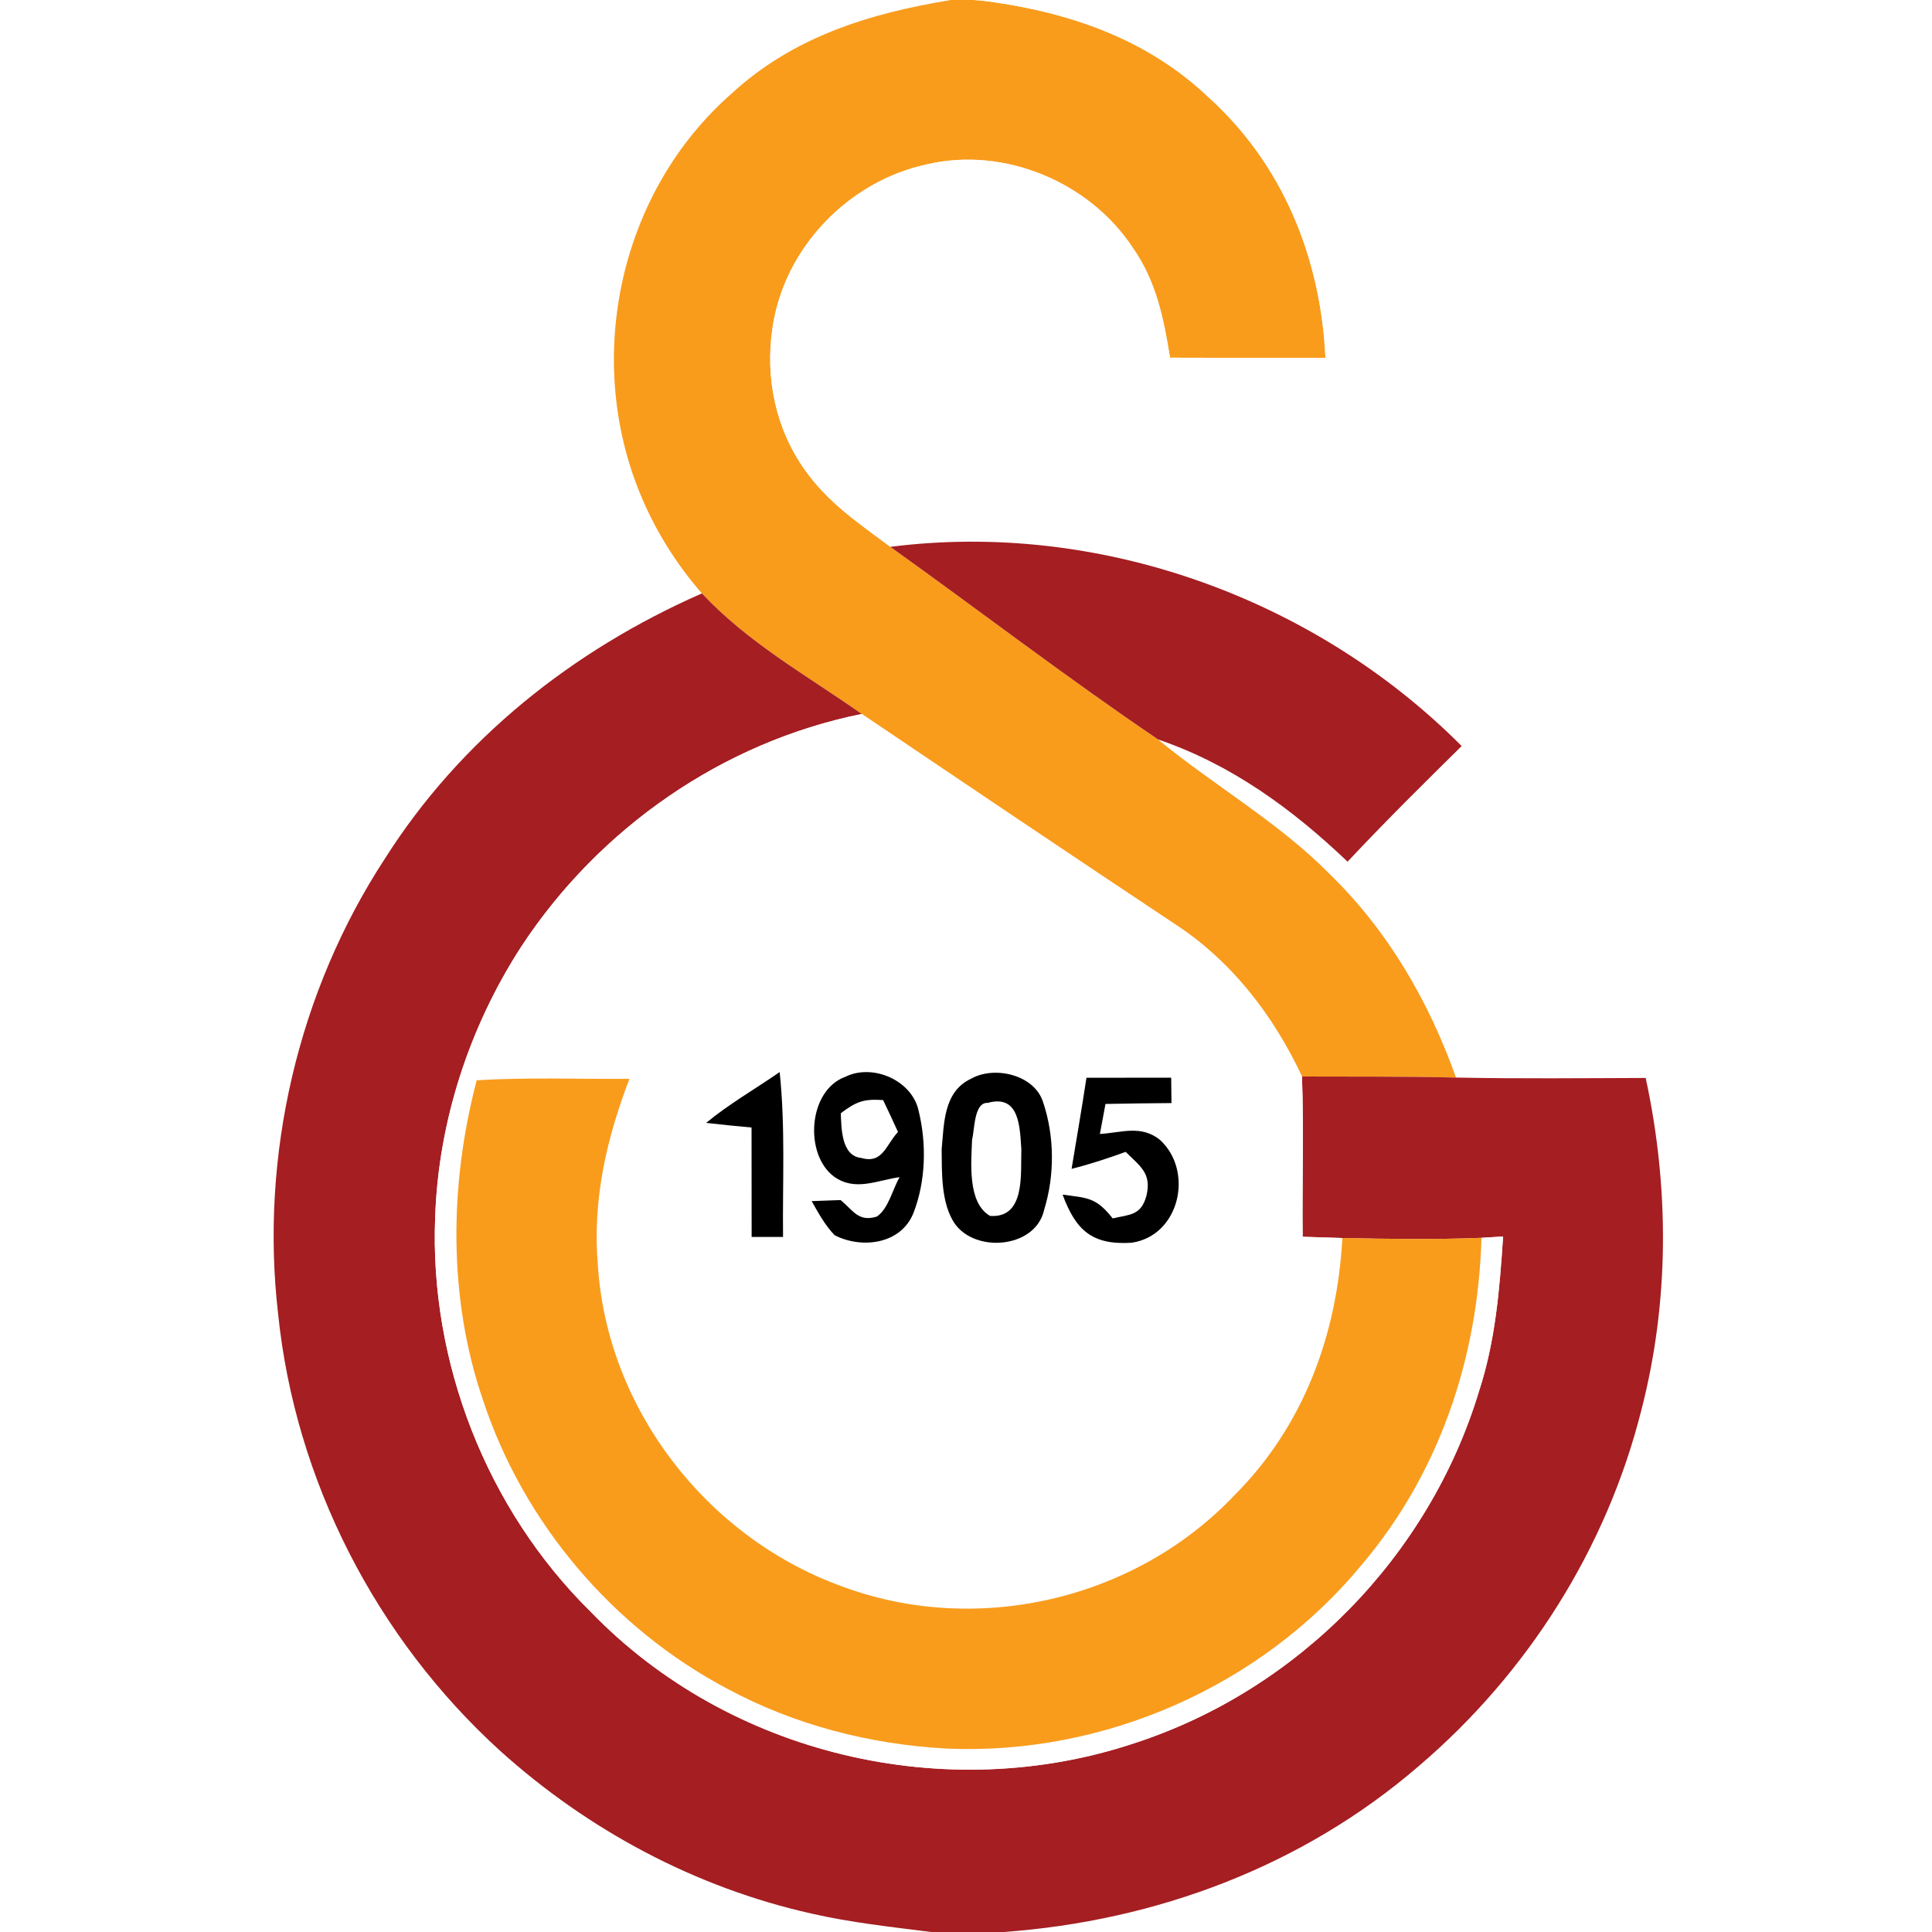
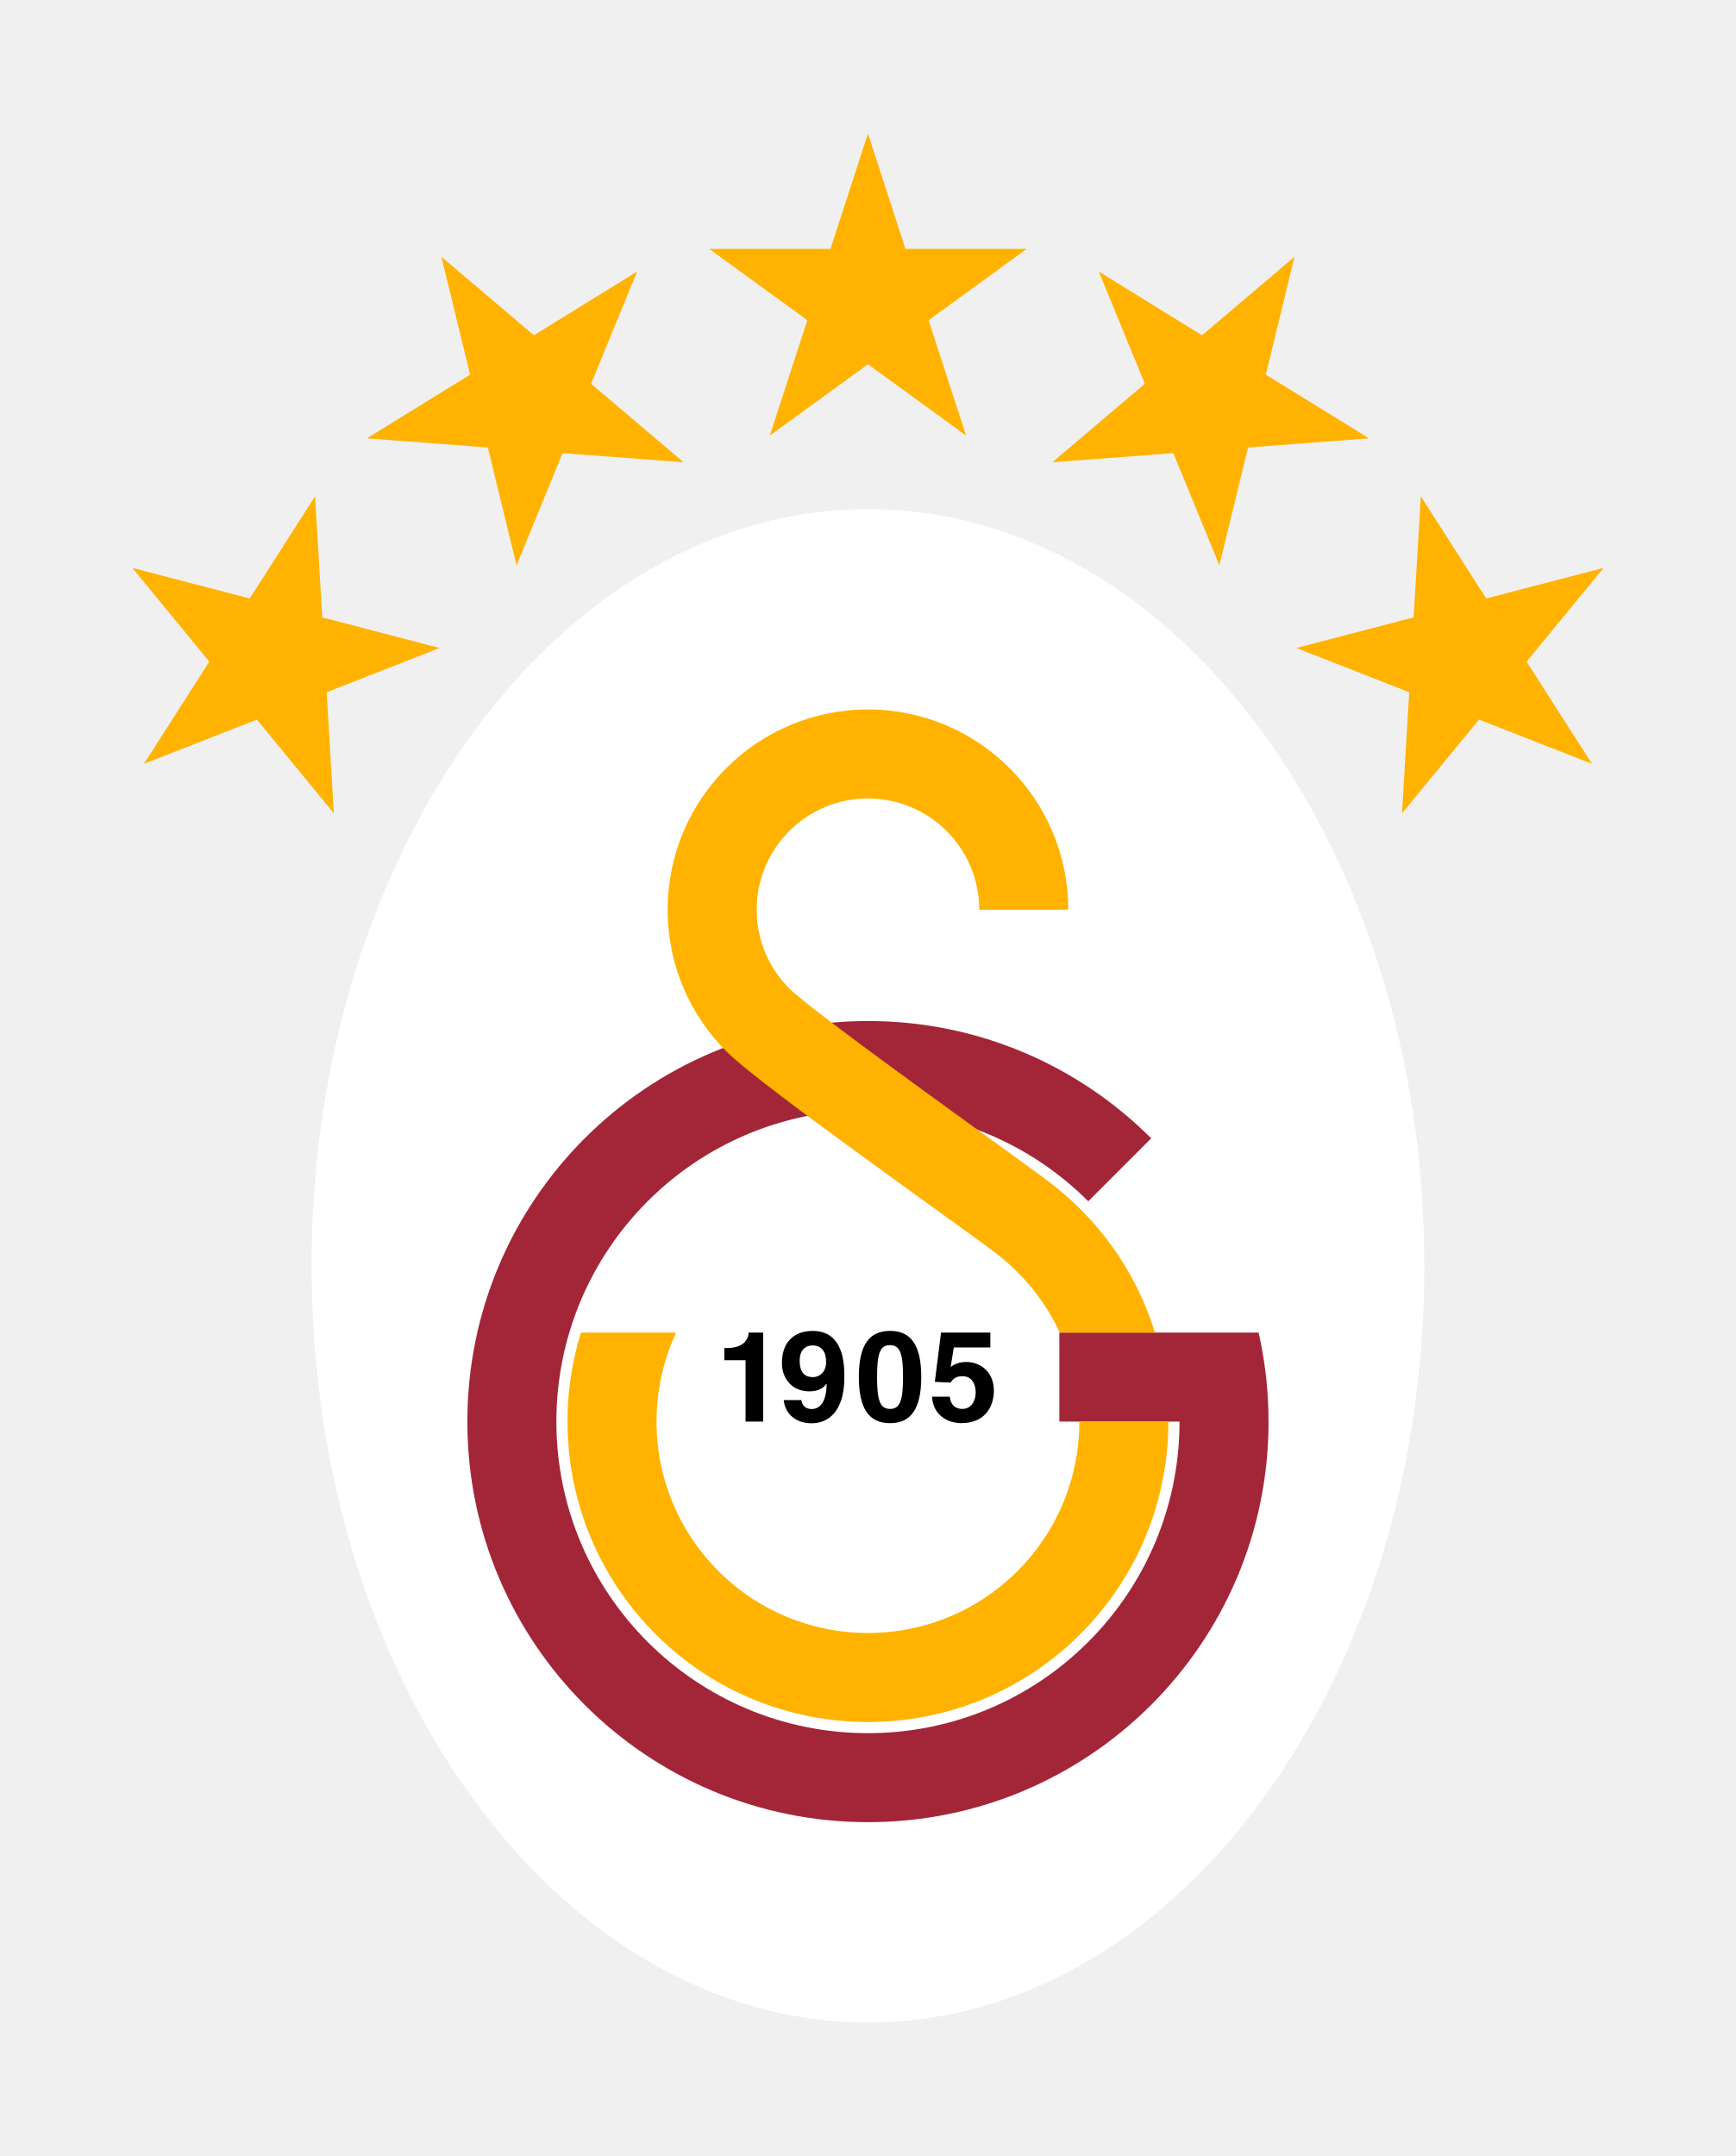
- <svg xmlns="http://www.w3.org/2000/svg" version="1.1" viewBox="0 0 200 200" width="200.0pt" height="200.0pt">
-   <path d="M 0.00 0.00 L 98.45 0.00 C 90.02 1.38 82.12 3.80 75.71 9.71 C 64.25 19.78 60.49 36.73 66.16 50.84 C 67.71 54.71 69.92 58.28 72.66 61.43 C 59.32 67.29 47.69 76.51 39.85 88.88 C 30.84 102.65 26.90 119.68 28.79 136.01 C 30.56 153.27 38.95 169.58 51.77 181.24 C 60.90 189.47 71.99 195.40 84.00 198.09 C 88.04 199.02 92.29 199.48 96.41 200.00 L 0.00 200.00 L 0.00 0.00 Z" fill="#ffffff" />
-   <path d="M 98.45 0.00 L 100.80 0.00 L 101.61 0.06 L 102.34 0.15 C 110.79 1.31 118.73 4.04 125.02 9.99 C 132.79 16.96 136.73 26.70 137.21 37.04 C 131.85 37.05 126.49 37.05 121.12 37.03 C 120.47 32.98 119.70 29.14 117.30 25.70 C 112.83 18.86 103.98 15.14 95.98 17.01 C 87.84 18.74 81.16 25.67 79.97 33.94 C 79.19 39.07 80.29 44.39 83.31 48.63 C 85.69 52.02 88.90 54.17 92.17 56.61 C 101.42 63.23 110.47 70.17 119.89 76.55 C 125.73 81.34 132.37 85.12 137.59 90.41 C 143.69 96.32 147.89 103.59 150.74 111.55 C 145.42 111.42 140.10 111.46 134.78 111.44 C 131.78 105.06 127.44 99.41 121.46 95.56 C 110.68 88.39 99.94 81.16 89.21 73.91 C 83.36 69.81 77.51 66.59 72.66 61.43 C 69.92 58.28 67.71 54.71 66.16 50.84 C 60.49 36.73 64.25 19.78 75.71 9.71 C 82.12 3.80 90.02 1.38 98.45 0.00 Z" fill="#f99c1c" />
-   <path d="M 100.80 0.00 L 200.00 0.00 L 200.00 200.00 L 103.91 200.00 C 119.69 198.85 134.82 193.21 146.85 182.84 C 158.11 173.25 166.32 160.30 169.92 145.94 C 172.82 134.70 172.81 122.92 170.36 111.59 C 163.82 111.61 157.27 111.68 150.74 111.55 C 147.89 103.59 143.69 96.32 137.59 90.41 C 132.37 85.12 125.73 81.34 119.89 76.55 C 127.44 79.12 133.78 83.74 139.50 89.20 C 143.33 85.11 147.32 81.16 151.31 77.23 C 136.03 61.88 113.69 53.86 92.17 56.61 C 88.90 54.17 85.69 52.02 83.31 48.63 C 80.29 44.39 79.19 39.07 79.97 33.94 C 81.16 25.67 87.84 18.74 95.98 17.01 C 103.98 15.14 112.83 18.86 117.30 25.70 C 119.70 29.14 120.47 32.98 121.12 37.03 C 126.49 37.05 131.85 37.05 137.21 37.04 C 136.73 26.70 132.79 16.96 125.02 9.99 C 118.73 4.04 110.79 1.31 102.34 0.15 L 101.61 0.06 L 100.80 0.00 Z" fill="#ffffff" />
-   <path d="M 92.17 56.61 C 113.69 53.86 136.03 61.88 151.31 77.23 C 147.32 81.16 143.33 85.11 139.50 89.20 C 133.78 83.74 127.44 79.12 119.89 76.55 C 110.47 70.17 101.42 63.23 92.17 56.61 Z" fill="#a51e22" />
-   <path d="M 72.66 61.43 C 77.51 66.59 83.36 69.81 89.21 73.91 C 74.80 76.82 62.02 85.73 53.97 97.98 C 48.59 106.28 45.38 116.10 45.05 125.99 C 44.44 141.03 50.41 156.28 61.15 166.85 C 75.47 181.68 97.93 186.96 117.45 180.45 C 134.38 174.94 147.94 161.08 153.10 144.04 C 154.81 138.81 155.24 133.45 155.60 128.00 L 153.36 128.14 C 148.57 128.33 143.76 128.26 138.96 128.16 C 137.59 128.12 136.22 128.08 134.85 128.03 C 134.79 122.50 134.98 116.96 134.78 111.44 C 140.10 111.46 145.42 111.42 150.74 111.55 C 157.27 111.68 163.82 111.61 170.36 111.59 C 172.81 122.92 172.82 134.70 169.92 145.94 C 166.32 160.30 158.11 173.25 146.85 182.84 C 134.82 193.21 119.69 198.85 103.91 200.00 L 96.41 200.00 C 92.29 199.48 88.04 199.02 84.00 198.09 C 71.99 195.40 60.90 189.47 51.77 181.24 C 38.95 169.58 30.56 153.27 28.79 136.01 C 26.90 119.68 30.84 102.65 39.85 88.88 C 47.69 76.51 59.32 67.29 72.66 61.43 Z" fill="#a51e22" />
-   <path d="M 89.21 73.91 C 99.94 81.16 110.68 88.39 121.46 95.56 C 127.44 99.41 131.78 105.06 134.78 111.44 C 134.98 116.96 134.79 122.50 134.85 128.03 C 136.22 128.08 137.59 128.12 138.96 128.16 C 138.43 138.17 134.95 147.63 127.79 154.79 C 117.45 165.69 100.93 169.48 86.88 164.12 C 73.04 158.99 62.85 145.78 61.89 131.00 C 61.31 124.30 62.77 117.89 65.16 111.68 C 59.90 111.72 54.60 111.51 49.35 111.83 C 46.52 122.60 46.37 134.36 50.01 144.96 C 54.20 157.66 63.43 168.53 75.24 174.79 C 82.24 178.57 90.06 180.58 97.99 181.01 C 114.28 181.73 130.58 174.57 140.96 161.99 C 149.02 152.47 153.01 140.54 153.36 128.14 L 155.60 128.00 C 155.24 133.45 154.81 138.81 153.10 144.04 C 147.94 161.08 134.38 174.94 117.45 180.45 C 97.93 186.96 75.47 181.68 61.15 166.85 C 50.41 156.28 44.44 141.03 45.05 125.99 C 45.38 116.10 48.59 106.28 53.97 97.98 C 62.02 85.73 74.80 76.82 89.21 73.91 Z" fill="#ffffff" />
-   <path d="M 95.10 115.01 C 95.93 118.41 95.84 122.24 94.58 125.52 C 93.31 128.80 89.24 129.32 86.40 127.87 C 85.38 126.81 84.74 125.59 84.02 124.34 C 85.02 124.30 86.02 124.26 87.02 124.23 C 88.35 125.33 88.86 126.52 90.77 125.94 C 91.99 125.11 92.39 123.11 93.13 121.86 C 90.74 122.19 88.54 123.36 86.35 121.81 C 83.23 119.52 83.64 112.87 87.51 111.47 C 90.36 110.06 94.44 111.85 95.10 115.01 Z" fill="#000000" />
-   <path d="M 100.52 111.67 C 102.93 110.30 107.08 111.24 107.98 114.09 C 109.17 117.64 109.19 121.67 108.09 125.24 C 107.18 129.38 100.48 129.79 98.59 126.27 C 97.43 124.21 97.50 121.30 97.48 118.99 C 97.73 116.29 97.67 113.01 100.52 111.67 Z" fill="#000000" />
-   <path d="M 49.35 111.83 C 54.60 111.51 59.90 111.72 65.16 111.68 C 62.77 117.89 61.31 124.30 61.89 131.00 C 62.85 145.78 73.04 158.99 86.88 164.12 C 100.93 169.48 117.45 165.69 127.79 154.79 C 134.95 147.63 138.43 138.17 138.96 128.16 C 143.76 128.26 148.57 128.33 153.36 128.14 C 153.01 140.54 149.02 152.47 140.96 161.99 C 130.58 174.57 114.28 181.73 97.99 181.01 C 90.06 180.58 82.24 178.57 75.24 174.79 C 63.43 168.53 54.20 157.66 50.01 144.96 C 46.37 134.36 46.52 122.60 49.35 111.83 Z" fill="#f99c1c" />
-   <path d="M 80.71 110.98 C 81.31 116.69 81.00 122.33 81.06 128.05 C 79.98 128.05 78.89 128.05 77.81 128.05 C 77.81 124.28 77.81 120.50 77.80 116.72 C 76.23 116.58 74.66 116.42 73.10 116.24 C 75.47 114.28 78.18 112.73 80.71 110.98 Z" fill="#000000" />
-   <path d="M 112.47 111.57 C 115.39 111.56 118.32 111.56 121.24 111.56 L 121.27 114.19 C 119.00 114.20 116.72 114.24 114.44 114.28 C 114.25 115.32 114.05 116.36 113.86 117.39 C 116.11 117.25 118.11 116.43 120.07 117.99 C 123.63 121.24 122.11 127.95 117.12 128.65 C 113.02 128.90 111.36 127.33 110.00 123.67 C 112.64 124.02 113.46 123.96 115.19 126.13 C 116.97 125.71 118.12 125.84 118.68 123.78 C 119.24 121.43 118.01 120.73 116.53 119.24 C 114.69 119.91 112.83 120.52 110.93 121.00 C 111.45 117.86 111.99 114.72 112.47 111.57 Z" fill="#000000" />
-   <path d="M 91.42 113.88 C 91.95 114.98 92.46 116.08 92.96 117.18 C 91.70 118.52 91.39 120.51 89.15 119.87 C 87.09 119.66 87.10 116.78 87.04 115.24 C 88.64 114.03 89.42 113.74 91.42 113.88 Z" fill="#ffffff" />
-   <path d="M 102.25 114.17 C 105.56 113.25 105.57 116.71 105.73 118.98 C 105.64 121.42 106.19 126.14 102.49 125.87 C 100.13 124.53 100.54 120.30 100.63 117.96 C 100.90 116.98 100.81 114.09 102.25 114.17 Z" fill="#ffffff" />
+ <svg xmlns="http://www.w3.org/2000/svg" id="Galatasaray_Logo_2026_with_5_Stars" width="1905" height="2366" viewBox="0 0 1905 2366" fill="none">
+   <g clip-path="url(#bleed)">
+     <path d="M952.5 2219.47C1289.71 2219.47 1563.08 1847.71 1563.08 1389.11C1563.08 930.515 1289.71 558.75 952.5 558.75C615.286 558.75 341.92 930.515 341.92 1389.11C341.92 1847.71 615.286 2219.47 952.5 2219.47Z" fill="white" />
+     <path d="M1392.12 1560.06C1392.12 1802.85 1195.3 1999.66 952.5 1999.66C709.7 1999.66 512.88 1802.84 512.88 1560.06C512.88 1317.28 709.7 1120.46 952.5 1120.46C1073.89 1120.46 1183.8 1169.66 1263.35 1249.22L1194.27 1318.3C1132.4 1256.43 1046.91 1218.16 952.5 1218.16C763.66 1218.16 610.58 1371.24 610.58 1560.07C610.58 1748.9 763.66 1901.98 952.5 1901.98C1141.34 1901.98 1294.42 1748.9 1294.42 1560.07H1162.54V1462.38H1381.22C1388.35 1493.8 1392.11 1526.49 1392.11 1560.07L1392.12 1560.06Z" fill="#A32638" />
+     <path d="M794.9 1479.34H797.65C816.24 1479.34 821.2 1469.68 821.62 1462.37H837.49V1560.06H818.17V1492.72H794.9V1479.33V1479.34Z" fill="black" />
+     <path d="M877.58 1493.18C877.58 1478.99 886.64 1476.48 891.66 1476.48C901.7 1476.48 906.58 1483.44 906.58 1494.71C906.58 1505.98 899.05 1511.27 892.22 1511.27C884.83 1511.27 877.58 1508.07 877.58 1493.18ZM860.03 1536.45C861.7 1552.14 873.82 1561.92 890.69 1561.92C908.53 1561.92 926.61 1549.48 926.61 1511.27C926.61 1497.35 926.05 1460.55 891.81 1460.55C872.43 1460.55 858.08 1471.77 858.08 1495.97C858.08 1512.53 869.09 1526.92 888.05 1526.92C894.74 1526.92 902.41 1525.25 906.87 1518.54L907.15 1518.82C907.01 1539.51 898.92 1546.28 890.84 1546.28C884.85 1546.28 880.52 1543.38 879.41 1536.6V1536.46H860.04L860.03 1536.45Z" fill="black" />
+     <path d="M962.5 1511.08C962.5 1485.71 965.57 1476.15 976.74 1476.15C987.91 1476.15 990.98 1485.72 990.98 1511.08C990.98 1536.45 987.91 1546.15 976.74 1546.15C965.57 1546.15 962.5 1536.45 962.5 1511.07V1511.08ZM942.5 1511.08C942.5 1545.6 953.47 1561.79 976.74 1561.79C1000.01 1561.79 1010.99 1545.6 1010.99 1511.08C1010.99 1476.56 1000.01 1460.51 976.74 1460.51C953.47 1460.51 942.49 1476.56 942.5 1511.08Z" fill="black" />
+     <path d="M1043.28 1500.07C1046.88 1497.56 1051.32 1494.64 1060.89 1494.64C1074.07 1494.64 1090.7 1503.83 1090.7 1526.4C1090.7 1539.8 1083.91 1561.75 1054.93 1561.75C1039.53 1561.75 1023.83 1552.56 1022.85 1532.75H1042.3C1043.13 1540.76 1047.43 1546.15 1056.03 1546.15C1065.32 1546.15 1070.73 1538.28 1070.73 1527.78C1070.73 1519.08 1066.57 1510.24 1056.31 1510.24C1053.67 1510.24 1047.01 1510.38 1043.27 1517.28L1025.9 1516.45L1032.71 1462.36H1086.81V1478.72H1046.73L1043.26 1500.06L1043.28 1500.07Z" fill="black" />
+     <path d="M1184.52 1560.06C1184.52 1619.44 1161.87 1678.82 1116.56 1724.12C1025.95 1814.73 879.04 1814.73 788.43 1724.12C717.64 1653.34 702.16 1548.19 741.97 1462.37H637.51C602.54 1575.46 629.82 1703.67 719.34 1793.19C848.1 1921.95 1056.86 1921.95 1185.62 1793.19C1250 1728.81 1282.19 1644.43 1282.19 1560.05H1184.5L1184.52 1560.06Z" fill="#FFB300" />
+     <path d="M1185.64 1326.93V1326.9C1176.29 1317.56 1166.26 1308.68 1155.58 1300.33C1136.06 1284.47 895.77 1114.32 866.15 1084.7C844.05 1062.6 830.38 1032.07 830.38 998.35C830.38 930.91 885.05 876.24 952.5 876.24C1019.95 876.24 1074.62 930.91 1074.62 998.35H1172.31C1172.31 876.96 1073.9 778.55 952.5 778.55C831.1 778.55 732.69 876.96 732.69 998.35C732.69 1059.05 757.29 1114 797.07 1153.77C836.53 1193.23 1068.51 1355.62 1095.41 1377.28C1102.93 1383.16 1109.99 1389.41 1116.58 1395.98V1396.01C1136.39 1415.83 1151.87 1438.34 1163.02 1462.36H1267.48C1252.15 1412.8 1224.88 1366.15 1185.65 1326.92L1185.64 1326.93Z" fill="#FFB300" />
+     <path d="M952.5 146.53L993.63 273.12H1126.74L1019.05 351.36L1060.19 477.95L952.5 399.71L844.81 477.95L885.95 351.36L778.26 273.12H911.37L952.5 146.53Z" fill="#FFB300" />
+     <path d="M484.4 281.81L515.89 411.14L402.63 481.05L535.36 491.07L566.85 620.39L617.39 497.26L750.12 507.27L648.63 421.15L699.17 298.02L585.9 367.93L484.4 281.81Z" fill="#FFB300" />
+     <path d="M145.23 623.2L229.71 726.07L157.98 838.19L281.91 789.64L366.39 892.51L358.51 759.64L482.45 711.09L353.65 677.52L345.77 544.65L274.04 656.77L145.23 623.2Z" fill="#FFB300" />
+     <path d="M1420.6 281.81L1389.11 411.14L1502.37 481.05L1369.64 491.07L1338.15 620.39L1287.61 497.26L1154.88 507.27L1256.37 421.15L1205.83 298.02L1319.1 367.93L1420.6 281.81Z" fill="#FFB300" />
+     <path d="M1759.77 623.2L1675.29 726.07L1747.02 838.19L1623.08 789.64L1538.61 892.51L1546.49 759.64L1422.55 711.09L1551.35 677.52L1559.23 544.65L1630.96 656.77L1759.77 623.2Z" fill="#FFB300" />
+   </g>
+   <defs>
+     <clipPath id="bleed">
+       <rect width="1905" height="2366" fill="white" />
+     </clipPath>
+   </defs>
</svg>
